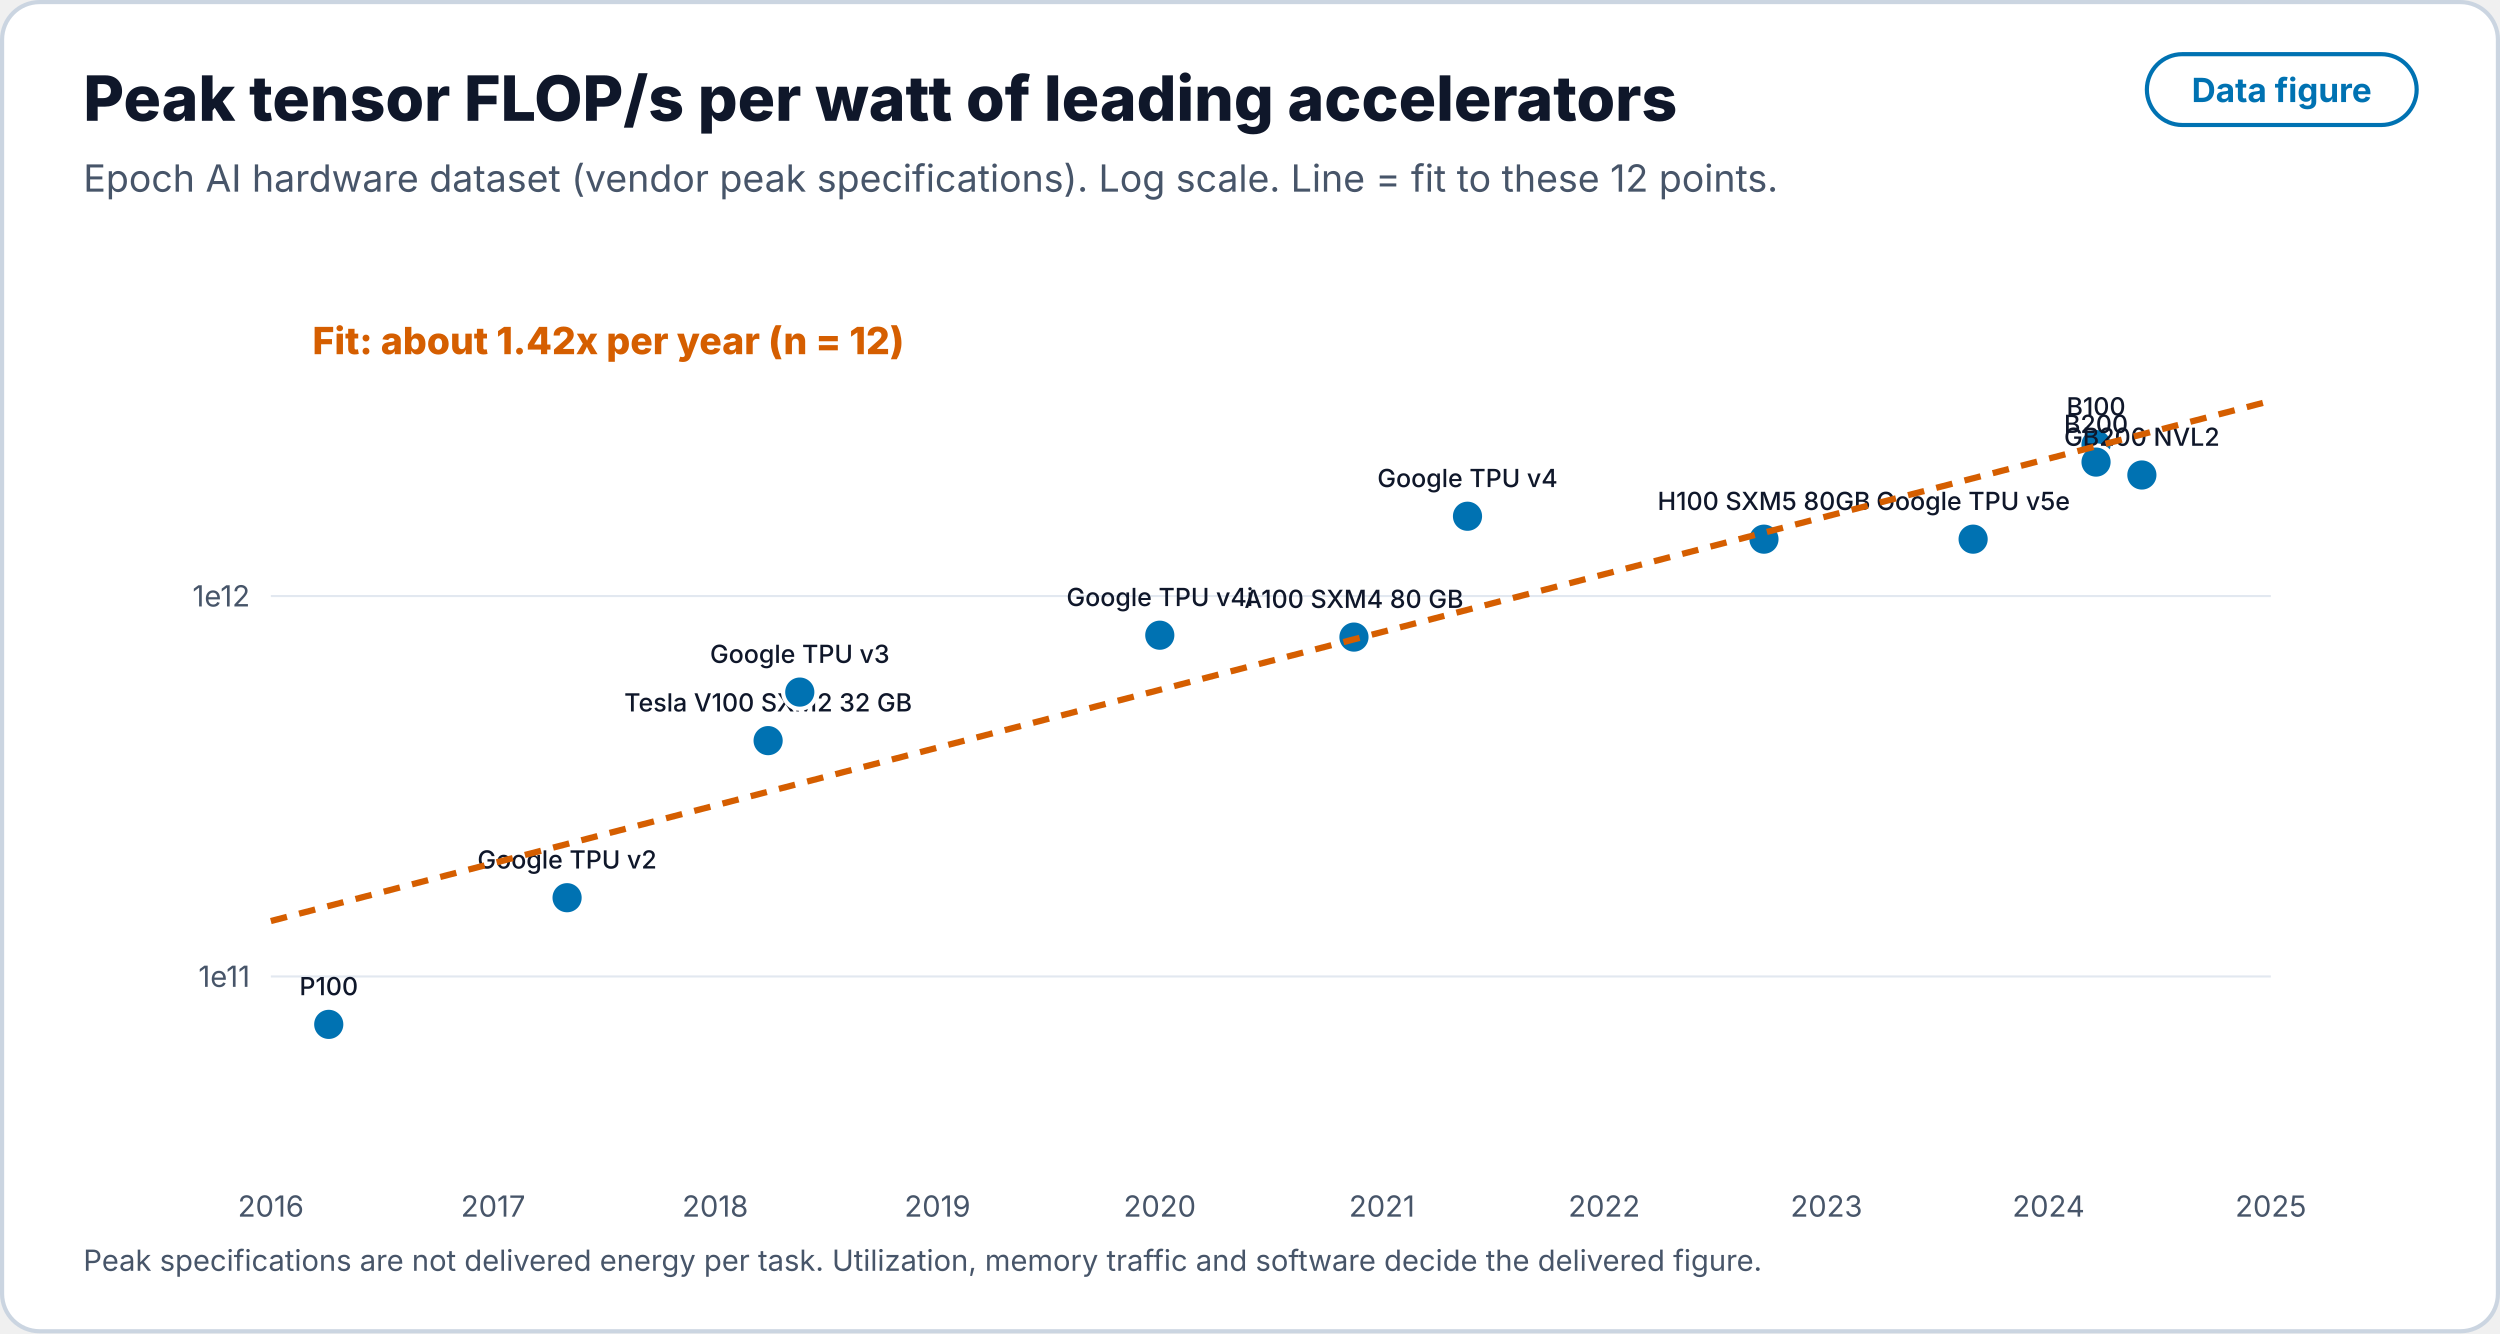
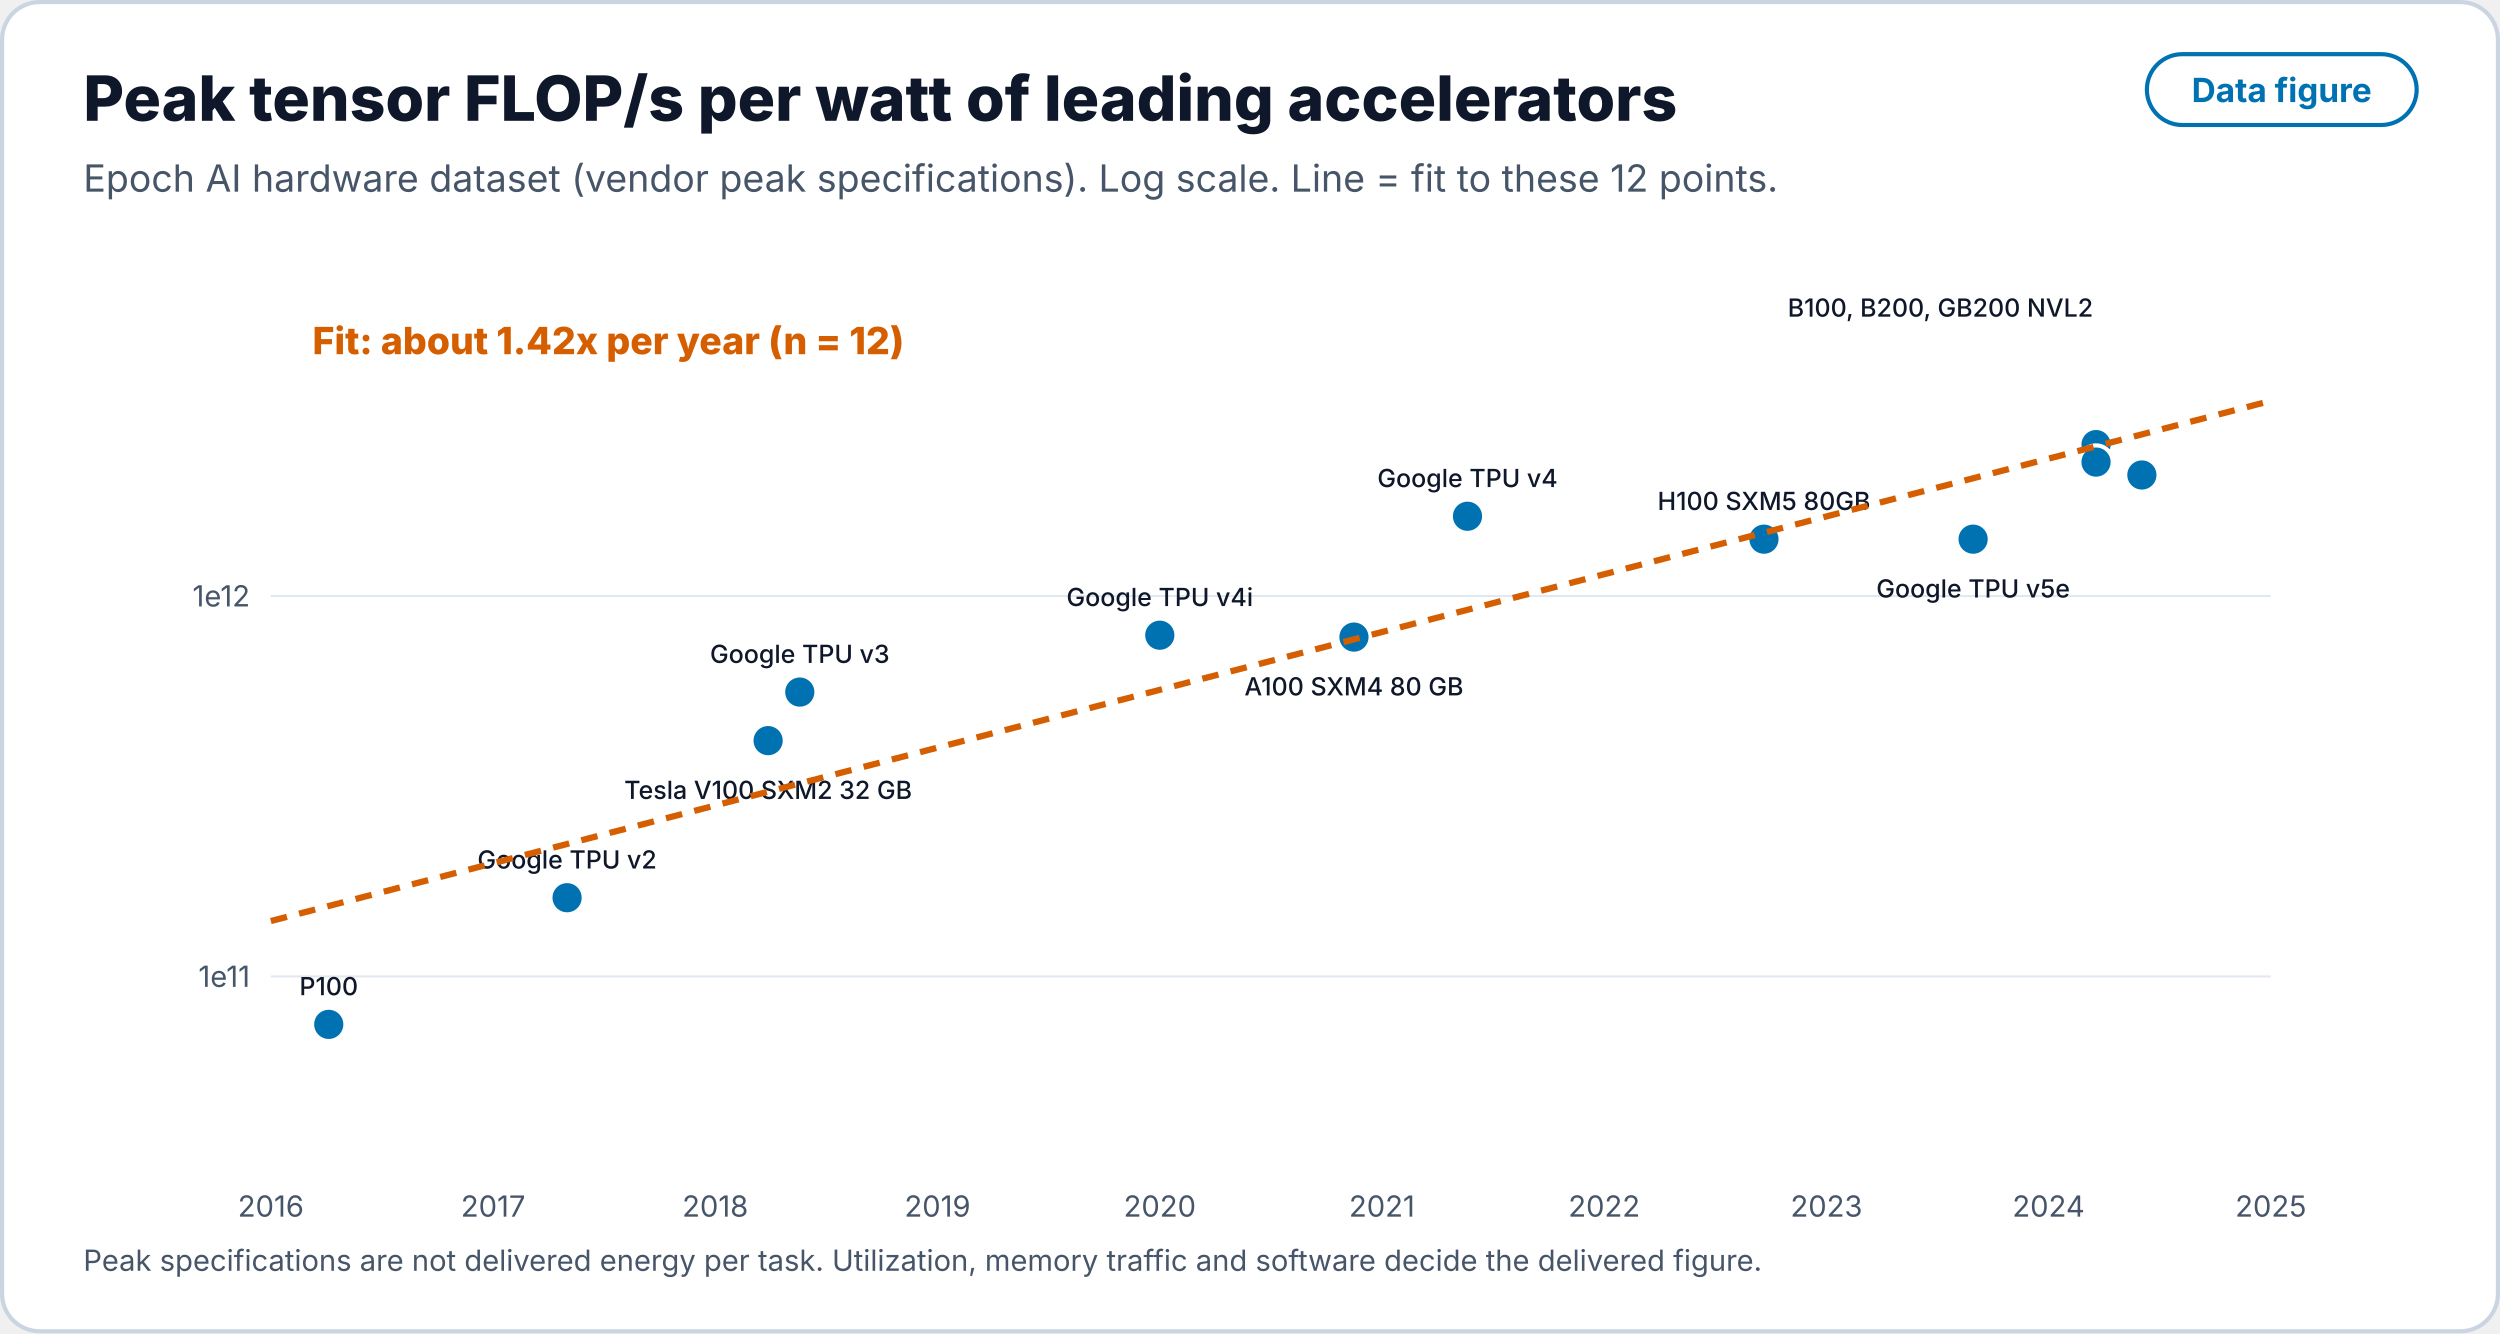
<svg xmlns="http://www.w3.org/2000/svg" width="1200" height="640" viewBox="0 0 1200 640" role="img" aria-labelledby="t d">
  <defs>
    <marker id="ah" viewBox="0 0 10 10" refX="9" refY="5" markerWidth="7" markerHeight="7" orient="auto-start-reverse">
      <path d="M0 0 L10 5 L0 10 z" fill="#0f172a" />
    </marker>
  </defs>
  <rect x="1" y="1" width="1198" height="638" rx="18" fill="#ffffff" stroke="#cbd5e1" stroke-width="2" />
  <text x="40.0" y="58.0" font-family="Inter, 'DejaVu Sans', Helvetica, Arial, sans-serif" font-size="30" font-weight="800" fill="#0f172a" text-anchor="start">Peak tensor FLOP/s per watt of leading accelerators</text>
  <text x="40.0" y="92.0" font-family="Inter, 'DejaVu Sans', Helvetica, Arial, sans-serif" font-size="18" font-weight="400" fill="#475569" text-anchor="start">Epoch AI hardware dataset (vendor peak specifications). Log scale. Line = fit to these 12 points.</text>
  <rect x="1030.5" y="26" width="129.5" height="34" rx="17" fill="none" stroke="#0072B2" stroke-width="2" />
  <text x="1095.2" y="49.0" font-family="Inter, 'DejaVu Sans', Helvetica, Arial, sans-serif" font-size="16" font-weight="700" fill="#0072B2" text-anchor="middle">Data figure</text>
  <line x1="130.0" y1="468.7" x2="1090.0" y2="468.7" stroke="#e2e8f0" stroke-width="1" />
  <text x="120.0" y="473.7" font-family="Inter, 'DejaVu Sans', Helvetica, Arial, sans-serif" font-size="14" font-weight="400" fill="#475569" text-anchor="end">1e11</text>
  <line x1="130.0" y1="286.1" x2="1090.0" y2="286.1" stroke="#e2e8f0" stroke-width="1" />
  <text x="120.0" y="291.1" font-family="Inter, 'DejaVu Sans', Helvetica, Arial, sans-serif" font-size="14" font-weight="400" fill="#475569" text-anchor="end">1e12</text>
  <text x="130.0" y="584.0" font-family="Inter, 'DejaVu Sans', Helvetica, Arial, sans-serif" font-size="14" font-weight="400" fill="#475569" text-anchor="middle">2016</text>
  <text x="236.7" y="584.0" font-family="Inter, 'DejaVu Sans', Helvetica, Arial, sans-serif" font-size="14" font-weight="400" fill="#475569" text-anchor="middle">2017</text>
  <text x="343.3" y="584.0" font-family="Inter, 'DejaVu Sans', Helvetica, Arial, sans-serif" font-size="14" font-weight="400" fill="#475569" text-anchor="middle">2018</text>
  <text x="450.0" y="584.0" font-family="Inter, 'DejaVu Sans', Helvetica, Arial, sans-serif" font-size="14" font-weight="400" fill="#475569" text-anchor="middle">2019</text>
  <text x="556.7" y="584.0" font-family="Inter, 'DejaVu Sans', Helvetica, Arial, sans-serif" font-size="14" font-weight="400" fill="#475569" text-anchor="middle">2020</text>
  <text x="663.3" y="584.0" font-family="Inter, 'DejaVu Sans', Helvetica, Arial, sans-serif" font-size="14" font-weight="400" fill="#475569" text-anchor="middle">2021</text>
  <text x="770.0" y="584.0" font-family="Inter, 'DejaVu Sans', Helvetica, Arial, sans-serif" font-size="14" font-weight="400" fill="#475569" text-anchor="middle">2022</text>
  <text x="876.7" y="584.0" font-family="Inter, 'DejaVu Sans', Helvetica, Arial, sans-serif" font-size="14" font-weight="400" fill="#475569" text-anchor="middle">2023</text>
  <text x="983.3" y="584.0" font-family="Inter, 'DejaVu Sans', Helvetica, Arial, sans-serif" font-size="14" font-weight="400" fill="#475569" text-anchor="middle">2024</text>
  <text x="1090.0" y="584.0" font-family="Inter, 'DejaVu Sans', Helvetica, Arial, sans-serif" font-size="14" font-weight="400" fill="#475569" text-anchor="middle">2025</text>
  <circle cx="157.8" cy="491.7" r="8" fill="#0072B2" stroke="#ffffff" stroke-width="2" />
  <text x="157.8" y="477.7" font-family="Inter, 'DejaVu Sans', Helvetica, Arial, sans-serif" font-size="12" font-weight="500" fill="#0f172a" text-anchor="middle">P100</text>
  <circle cx="272.2" cy="430.9" r="8" fill="#0072B2" stroke="#ffffff" stroke-width="2" />
  <text x="272.2" y="416.9" font-family="Inter, 'DejaVu Sans', Helvetica, Arial, sans-serif" font-size="12" font-weight="500" fill="#0f172a" text-anchor="middle">Google TPU v2</text>
  <circle cx="368.7" cy="355.5" r="8" fill="#0072B2" stroke="#ffffff" stroke-width="2" />
-   <text x="368.7" y="341.5" font-family="Inter, 'DejaVu Sans', Helvetica, Arial, sans-serif" font-size="12" font-weight="500" fill="#0f172a" text-anchor="middle">Tesla V100 SXM2 32 GB</text>
+   <text x="368.7" y="383.5" font-family="Inter, 'DejaVu Sans', Helvetica, Arial, sans-serif" font-size="12" font-weight="500" fill="#0f172a" text-anchor="middle">Tesla V100 SXM2 32 GB</text>
  <circle cx="383.9" cy="332.2" r="8" fill="#0072B2" stroke="#ffffff" stroke-width="2" />
  <text x="383.9" y="318.2" font-family="Inter, 'DejaVu Sans', Helvetica, Arial, sans-serif" font-size="12" font-weight="500" fill="#0f172a" text-anchor="middle">Google TPU v3</text>
  <circle cx="556.7" cy="304.9" r="8" fill="#0072B2" stroke="#ffffff" stroke-width="2" />
  <text x="556.7" y="290.9" font-family="Inter, 'DejaVu Sans', Helvetica, Arial, sans-serif" font-size="12" font-weight="500" fill="#0f172a" text-anchor="middle">Google TPU v4i</text>
  <circle cx="649.9" cy="305.8" r="8" fill="#0072B2" stroke="#ffffff" stroke-width="2" />
-   <text x="649.9" y="291.8" font-family="Inter, 'DejaVu Sans', Helvetica, Arial, sans-serif" font-size="12" font-weight="500" fill="#0f172a" text-anchor="middle">A100 SXM4 80 GB</text>
+   <text x="649.9" y="333.8" font-family="Inter, 'DejaVu Sans', Helvetica, Arial, sans-serif" font-size="12" font-weight="500" fill="#0f172a" text-anchor="middle">A100 SXM4 80 GB</text>
  <circle cx="704.4" cy="247.8" r="8" fill="#0072B2" stroke="#ffffff" stroke-width="2" />
  <text x="704.4" y="233.8" font-family="Inter, 'DejaVu Sans', Helvetica, Arial, sans-serif" font-size="12" font-weight="500" fill="#0f172a" text-anchor="middle">Google TPU v4</text>
  <circle cx="846.7" cy="258.8" r="8" fill="#0072B2" stroke="#ffffff" stroke-width="2" />
  <text x="846.7" y="244.8" font-family="Inter, 'DejaVu Sans', Helvetica, Arial, sans-serif" font-size="12" font-weight="500" fill="#0f172a" text-anchor="middle">H100 SXM5 80GB</text>
  <circle cx="947.1" cy="258.8" r="8" fill="#0072B2" stroke="#ffffff" stroke-width="2" />
-   <text x="947.1" y="244.8" font-family="Inter, 'DejaVu Sans', Helvetica, Arial, sans-serif" font-size="12" font-weight="500" fill="#0f172a" text-anchor="middle">Google TPU v5e</text>
+   <text x="947.1" y="286.8" font-family="Inter, 'DejaVu Sans', Helvetica, Arial, sans-serif" font-size="12" font-weight="500" fill="#0f172a" text-anchor="middle">Google TPU v5e</text>
  <circle cx="1006.1" cy="213.4" r="8" fill="#0072B2" stroke="#ffffff" stroke-width="2" />
-   <text x="1006.1" y="199.4" font-family="Inter, 'DejaVu Sans', Helvetica, Arial, sans-serif" font-size="12" font-weight="500" fill="#0f172a" text-anchor="middle">B100</text>
  <circle cx="1006.1" cy="221.8" r="8" fill="#0072B2" stroke="#ffffff" stroke-width="2" />
-   <text x="1006.1" y="207.8" font-family="Inter, 'DejaVu Sans', Helvetica, Arial, sans-serif" font-size="12" font-weight="500" fill="#0f172a" text-anchor="middle">B200</text>
  <circle cx="1028.1" cy="228.0" r="8" fill="#0072B2" stroke="#ffffff" stroke-width="2" />
-   <text x="1028.1" y="214.0" font-family="Inter, 'DejaVu Sans', Helvetica, Arial, sans-serif" font-size="12" font-weight="500" fill="#0f172a" text-anchor="middle">GB200 NVL2</text>
  <path d="M130.0 442.1 L1090.0 192.4" stroke="#D55E00" stroke-width="3" fill="none" fill-opacity="1" stroke-dasharray="8 6" stroke-linejoin="round" />
+   <text x="1004.7" y="152.0" font-family="Inter, 'DejaVu Sans', Helvetica, Arial, sans-serif" font-size="12" font-weight="500" fill="#0f172a" text-anchor="end">B100, B200, GB200 NVL2</text>
  <text x="150.0" y="170.0" font-family="Inter, 'DejaVu Sans', Helvetica, Arial, sans-serif" font-size="18" font-weight="800" fill="#D55E00" text-anchor="start">Fit: about 1.42x per year (n = 12)</text>
  <text x="40.0" y="610.0" font-family="Inter, 'DejaVu Sans', Helvetica, Arial, sans-serif" font-size="14" font-weight="400" fill="#475569" text-anchor="start">Peak specifications are not delivered energy per task. Utilization, memory traffic and software decide the delivered figure.</text>
</svg>
